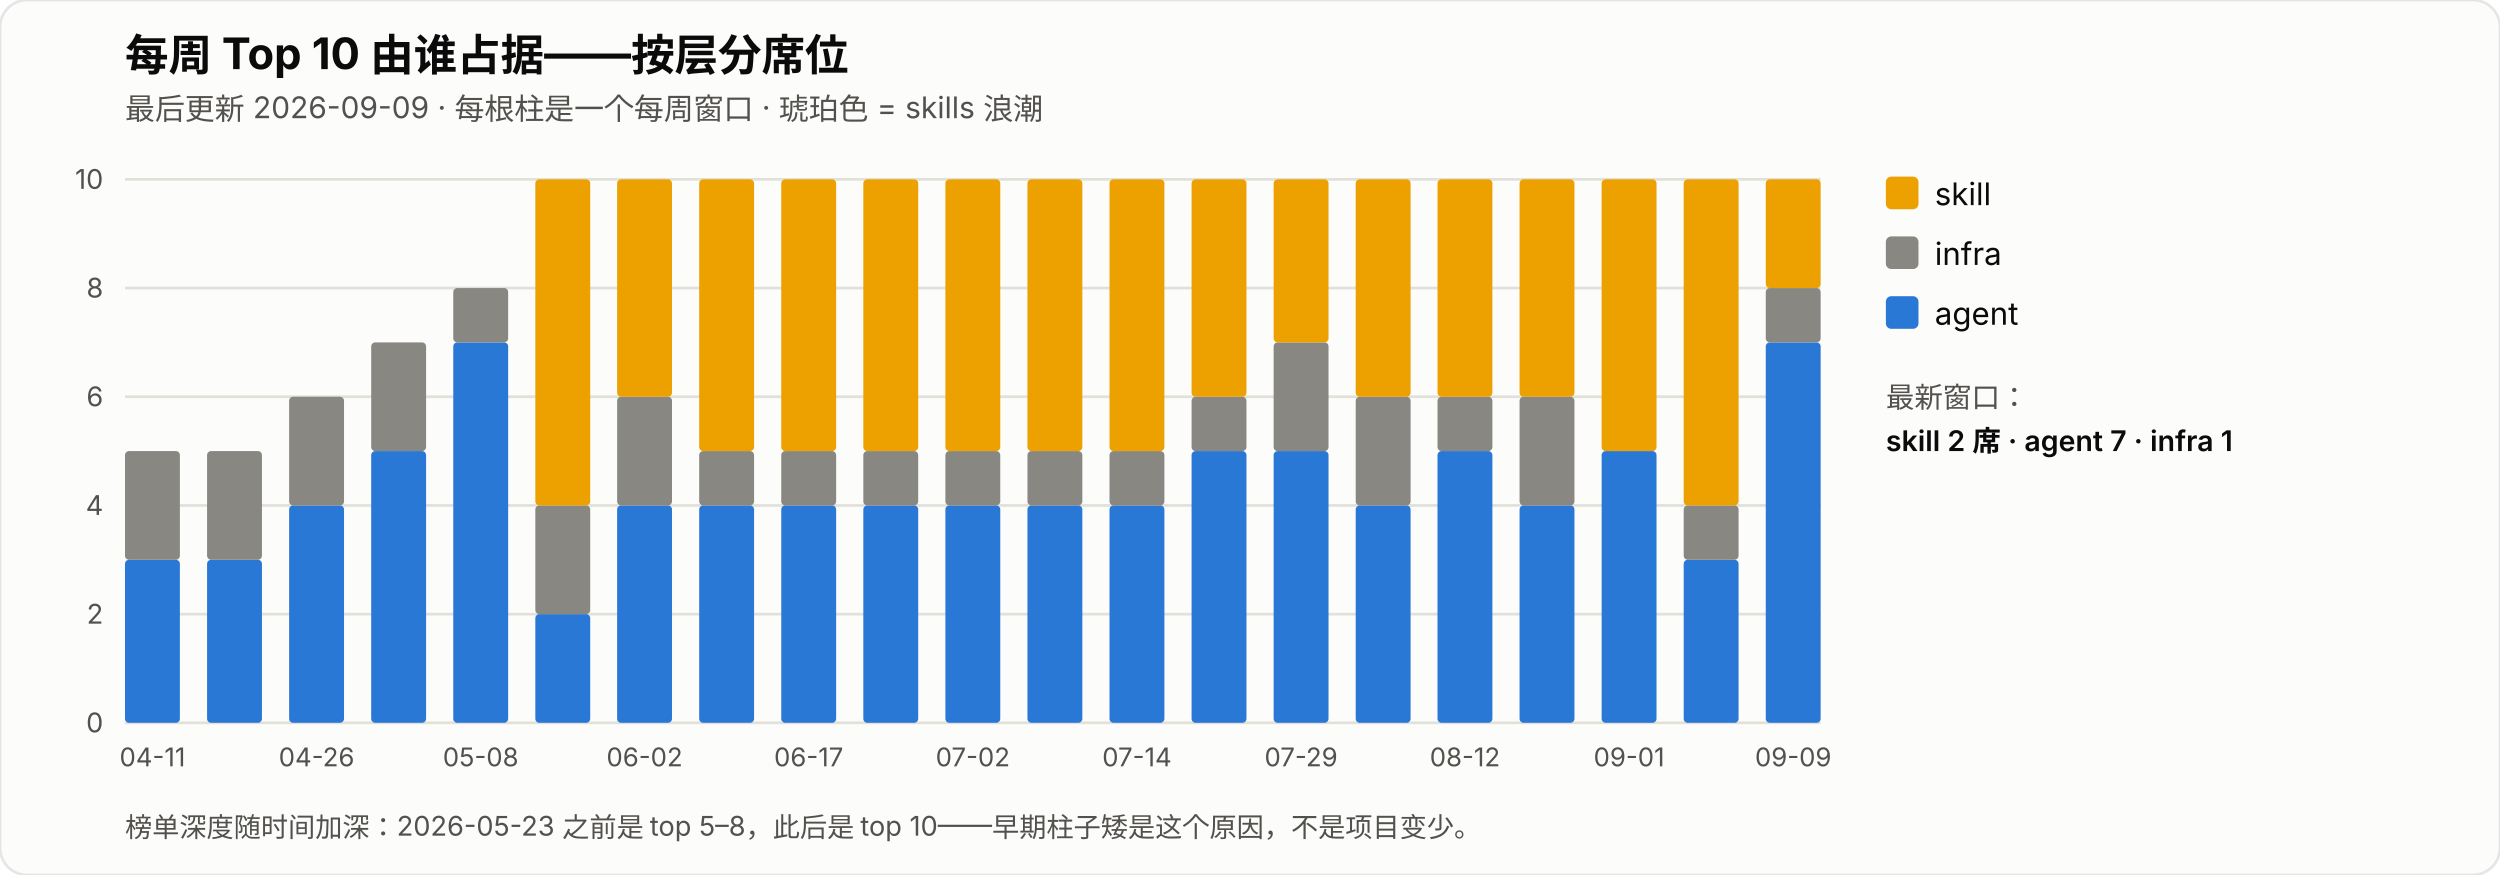
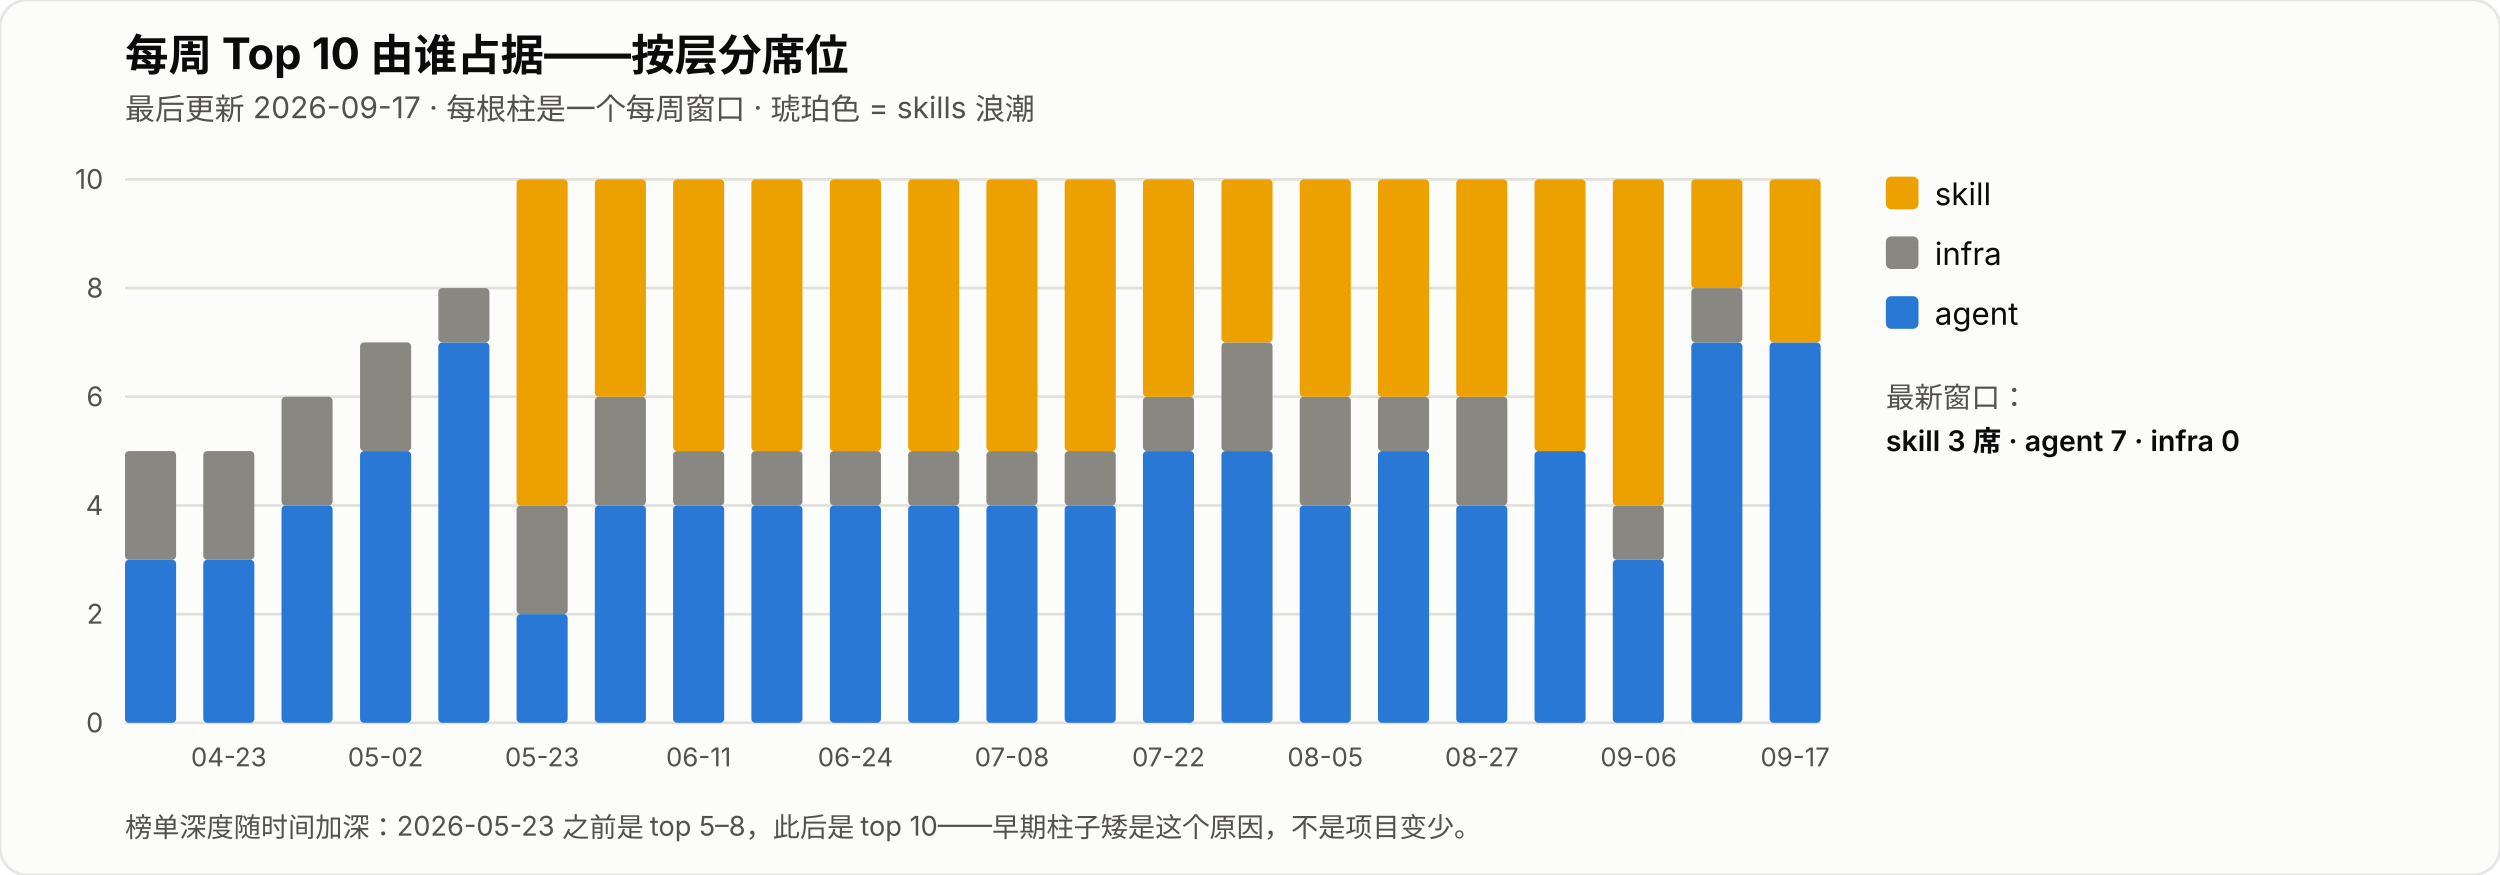
<svg xmlns="http://www.w3.org/2000/svg" width="920" height="322" viewBox="0 0 920 322" font-family="system-ui, -apple-system, sans-serif">
  <rect width="920" height="322" rx="10" fill="#fcfcfb" stroke="rgba(11,11,11,0.10)" />
  <text x="46" y="26" font-size="16" font-weight="700" fill="#0b0b0b">每周 Top 10 由谁占据——按层分席位</text>
-   <text x="46" y="44" font-size="11" fill="#52514e">最后更新 2026-09-09 · 每根柱是一个每周窗口 · 琥珀色 = skills 浪潮</text>
+   <text x="46" y="44" font-size="11" fill="#52514e">最后更新 2026-09-17 · 每根柱是一个每周窗口 · 琥珀色 = skills 浪潮</text>
  <line x1="46" y1="266.0" x2="670" y2="266.0" stroke="#e1e0d9" stroke-width="1" />
  <text x="38" y="269.5" font-size="10" fill="#52514e" text-anchor="end">0</text>
  <line x1="46" y1="226.0" x2="670" y2="226.0" stroke="#e1e0d9" stroke-width="1" />
  <text x="38" y="229.5" font-size="10" fill="#52514e" text-anchor="end">2</text>
  <line x1="46" y1="186.0" x2="670" y2="186.0" stroke="#e1e0d9" stroke-width="1" />
  <text x="38" y="189.5" font-size="10" fill="#52514e" text-anchor="end">4</text>
  <line x1="46" y1="146.0" x2="670" y2="146.0" stroke="#e1e0d9" stroke-width="1" />
  <text x="38" y="149.5" font-size="10" fill="#52514e" text-anchor="end">6</text>
  <line x1="46" y1="106.0" x2="670" y2="106.0" stroke="#e1e0d9" stroke-width="1" />
  <text x="38" y="109.5" font-size="10" fill="#52514e" text-anchor="end">8</text>
  <line x1="46" y1="66.0" x2="670" y2="66.0" stroke="#e1e0d9" stroke-width="1" />
  <text x="38" y="69.5" font-size="10" fill="#52514e" text-anchor="end">10</text>
-   <rect x="46.0" y="206.0" width="20.2" height="60.0" fill="#2a78d6" rx="1.5" />
-   <rect x="46.0" y="166.0" width="20.2" height="40.0" fill="#898781" rx="1.5" />
-   <text x="56.1" y="282" font-size="9.5" fill="#52514e" text-anchor="middle">04-11</text>
-   <rect x="76.2" y="206.0" width="20.2" height="60.0" fill="#2a78d6" rx="1.5" />
-   <rect x="76.2" y="166.0" width="20.2" height="40.0" fill="#898781" rx="1.5" />
-   <rect x="106.4" y="186.0" width="20.2" height="80.0" fill="#2a78d6" rx="1.5" />
-   <rect x="106.4" y="146.0" width="20.2" height="40.0" fill="#898781" rx="1.5" />
-   <text x="116.5" y="282" font-size="9.5" fill="#52514e" text-anchor="middle">04-26</text>
-   <rect x="136.6" y="166.0" width="20.2" height="100.0" fill="#2a78d6" rx="1.5" />
-   <rect x="136.6" y="126.0" width="20.2" height="40.0" fill="#898781" rx="1.5" />
-   <rect x="166.8" y="126.0" width="20.2" height="140.0" fill="#2a78d6" rx="1.5" />
-   <rect x="166.8" y="106.0" width="20.2" height="20.0" fill="#898781" rx="1.5" />
-   <text x="176.9" y="282" font-size="9.5" fill="#52514e" text-anchor="middle">05-08</text>
-   <rect x="197.0" y="226.0" width="20.2" height="40.0" fill="#2a78d6" rx="1.5" />
-   <rect x="197.0" y="186.0" width="20.2" height="40.0" fill="#898781" rx="1.5" />
-   <rect x="197.0" y="66.0" width="20.2" height="120.0" fill="#eda100" rx="1.5" />
-   <rect x="227.1" y="186.0" width="20.2" height="80.0" fill="#2a78d6" rx="1.5" />
-   <rect x="227.1" y="146.0" width="20.2" height="40.0" fill="#898781" rx="1.5" />
-   <rect x="227.1" y="66.0" width="20.2" height="80.0" fill="#eda100" rx="1.5" />
-   <text x="237.2" y="282" font-size="9.5" fill="#52514e" text-anchor="middle">06-02</text>
-   <rect x="257.3" y="186.0" width="20.2" height="80.0" fill="#2a78d6" rx="1.5" />
-   <rect x="257.3" y="166.0" width="20.2" height="20.0" fill="#898781" rx="1.5" />
-   <rect x="257.3" y="66.0" width="20.2" height="100.0" fill="#eda100" rx="1.5" />
-   <rect x="287.5" y="186.0" width="20.2" height="80.0" fill="#2a78d6" rx="1.5" />
-   <rect x="287.5" y="166.0" width="20.2" height="20.0" fill="#898781" rx="1.5" />
-   <rect x="287.5" y="66.0" width="20.2" height="100.0" fill="#eda100" rx="1.5" />
-   <text x="297.6" y="282" font-size="9.5" fill="#52514e" text-anchor="middle">06-17</text>
-   <rect x="317.7" y="186.0" width="20.2" height="80.0" fill="#2a78d6" rx="1.5" />
-   <rect x="317.7" y="166.0" width="20.2" height="20.0" fill="#898781" rx="1.5" />
-   <rect x="317.7" y="66.0" width="20.2" height="100.0" fill="#eda100" rx="1.5" />
-   <rect x="347.9" y="186.0" width="20.2" height="80.0" fill="#2a78d6" rx="1.5" />
-   <rect x="347.9" y="166.0" width="20.2" height="20.0" fill="#898781" rx="1.5" />
-   <rect x="347.9" y="66.0" width="20.2" height="100.0" fill="#eda100" rx="1.5" />
-   <text x="358.0" y="282" font-size="9.5" fill="#52514e" text-anchor="middle">07-02</text>
-   <rect x="378.1" y="186.0" width="20.2" height="80.0" fill="#2a78d6" rx="1.5" />
-   <rect x="378.1" y="166.0" width="20.2" height="20.0" fill="#898781" rx="1.5" />
-   <rect x="378.1" y="66.0" width="20.2" height="100.0" fill="#eda100" rx="1.5" />
-   <rect x="408.3" y="186.0" width="20.2" height="80.0" fill="#2a78d6" rx="1.5" />
-   <rect x="408.3" y="166.0" width="20.2" height="20.0" fill="#898781" rx="1.5" />
-   <rect x="408.3" y="66.0" width="20.2" height="100.0" fill="#eda100" rx="1.5" />
-   <text x="418.4" y="282" font-size="9.5" fill="#52514e" text-anchor="middle">07-14</text>
-   <rect x="438.5" y="166.0" width="20.2" height="100.0" fill="#2a78d6" rx="1.5" />
-   <rect x="438.5" y="146.0" width="20.2" height="20.0" fill="#898781" rx="1.5" />
-   <rect x="438.5" y="66.0" width="20.2" height="80.0" fill="#eda100" rx="1.5" />
-   <rect x="468.7" y="166.0" width="20.2" height="100.0" fill="#2a78d6" rx="1.5" />
-   <rect x="468.7" y="126.0" width="20.2" height="40.0" fill="#898781" rx="1.5" />
-   <rect x="468.7" y="66.0" width="20.2" height="60.0" fill="#eda100" rx="1.5" />
-   <text x="478.8" y="282" font-size="9.5" fill="#52514e" text-anchor="middle">07-29</text>
-   <rect x="498.9" y="186.0" width="20.2" height="80.0" fill="#2a78d6" rx="1.5" />
-   <rect x="498.9" y="146.0" width="20.2" height="40.0" fill="#898781" rx="1.5" />
-   <rect x="498.9" y="66.0" width="20.2" height="80.0" fill="#eda100" rx="1.5" />
-   <rect x="529.0" y="166.0" width="20.2" height="100.0" fill="#2a78d6" rx="1.5" />
-   <rect x="529.0" y="146.0" width="20.2" height="20.0" fill="#898781" rx="1.5" />
-   <rect x="529.0" y="66.0" width="20.2" height="80.0" fill="#eda100" rx="1.5" />
-   <text x="539.1" y="282" font-size="9.5" fill="#52514e" text-anchor="middle">08-12</text>
-   <rect x="559.2" y="186.0" width="20.2" height="80.0" fill="#2a78d6" rx="1.5" />
-   <rect x="559.2" y="146.0" width="20.2" height="40.0" fill="#898781" rx="1.5" />
-   <rect x="559.2" y="66.0" width="20.2" height="80.0" fill="#eda100" rx="1.5" />
-   <rect x="589.4" y="166.0" width="20.2" height="100.0" fill="#2a78d6" rx="1.5" />
-   <rect x="589.4" y="66.0" width="20.2" height="100.0" fill="#eda100" rx="1.5" />
-   <text x="599.5" y="282" font-size="9.5" fill="#52514e" text-anchor="middle">09-01</text>
-   <rect x="619.6" y="206.0" width="20.2" height="60.0" fill="#2a78d6" rx="1.5" />
-   <rect x="619.6" y="186.0" width="20.2" height="20.0" fill="#898781" rx="1.5" />
-   <rect x="619.6" y="66.0" width="20.2" height="120.0" fill="#eda100" rx="1.5" />
-   <rect x="649.8" y="126.0" width="20.2" height="140.0" fill="#2a78d6" rx="1.5" />
-   <rect x="649.8" y="106.0" width="20.2" height="20.0" fill="#898781" rx="1.5" />
-   <rect x="649.8" y="66.0" width="20.2" height="40.0" fill="#eda100" rx="1.5" />
-   <text x="659.9" y="282" font-size="9.5" fill="#52514e" text-anchor="middle">09-09</text>
+   <rect x="46.0" y="206.0" width="18.8" height="60.0" fill="#2a78d6" rx="1.5" />
+   <rect x="46.0" y="166.0" width="18.8" height="40.0" fill="#898781" rx="1.5" />
+   <rect x="74.8" y="206.0" width="18.8" height="60.0" fill="#2a78d6" rx="1.5" />
+   <rect x="74.8" y="166.0" width="18.8" height="40.0" fill="#898781" rx="1.5" />
+   <text x="84.2" y="282" font-size="9.5" fill="#52514e" text-anchor="middle">04-23</text>
+   <rect x="103.6" y="186.0" width="18.8" height="80.0" fill="#2a78d6" rx="1.5" />
+   <rect x="103.6" y="146.0" width="18.8" height="40.0" fill="#898781" rx="1.5" />
+   <rect x="132.5" y="166.0" width="18.8" height="100.0" fill="#2a78d6" rx="1.5" />
+   <rect x="132.5" y="126.0" width="18.8" height="40.0" fill="#898781" rx="1.5" />
+   <text x="141.9" y="282" font-size="9.5" fill="#52514e" text-anchor="middle">05-02</text>
+   <rect x="161.3" y="126.0" width="18.8" height="140.0" fill="#2a78d6" rx="1.5" />
+   <rect x="161.3" y="106.0" width="18.8" height="20.0" fill="#898781" rx="1.5" />
+   <rect x="190.1" y="226.0" width="18.8" height="40.0" fill="#2a78d6" rx="1.5" />
+   <rect x="190.1" y="186.0" width="18.8" height="40.0" fill="#898781" rx="1.5" />
+   <rect x="190.1" y="66.0" width="18.8" height="120.0" fill="#eda100" rx="1.5" />
+   <text x="199.5" y="282" font-size="9.5" fill="#52514e" text-anchor="middle">05-23</text>
+   <rect x="218.9" y="186.0" width="18.8" height="80.0" fill="#2a78d6" rx="1.5" />
+   <rect x="218.9" y="146.0" width="18.8" height="40.0" fill="#898781" rx="1.5" />
+   <rect x="218.9" y="66.0" width="18.8" height="80.0" fill="#eda100" rx="1.5" />
+   <rect x="247.7" y="186.0" width="18.8" height="80.0" fill="#2a78d6" rx="1.5" />
+   <rect x="247.7" y="166.0" width="18.8" height="20.0" fill="#898781" rx="1.5" />
+   <rect x="247.7" y="66.0" width="18.8" height="100.0" fill="#eda100" rx="1.5" />
+   <text x="257.1" y="282" font-size="9.5" fill="#52514e" text-anchor="middle">06-11</text>
+   <rect x="276.5" y="186.0" width="18.8" height="80.0" fill="#2a78d6" rx="1.5" />
+   <rect x="276.5" y="166.0" width="18.8" height="20.0" fill="#898781" rx="1.5" />
+   <rect x="276.5" y="66.0" width="18.8" height="100.0" fill="#eda100" rx="1.5" />
+   <rect x="305.4" y="186.0" width="18.8" height="80.0" fill="#2a78d6" rx="1.5" />
+   <rect x="305.4" y="166.0" width="18.8" height="20.0" fill="#898781" rx="1.5" />
+   <rect x="305.4" y="66.0" width="18.8" height="100.0" fill="#eda100" rx="1.5" />
+   <text x="314.8" y="282" font-size="9.5" fill="#52514e" text-anchor="middle">06-24</text>
+   <rect x="334.2" y="186.0" width="18.8" height="80.0" fill="#2a78d6" rx="1.5" />
+   <rect x="334.2" y="166.0" width="18.8" height="20.0" fill="#898781" rx="1.5" />
+   <rect x="334.2" y="66.0" width="18.8" height="100.0" fill="#eda100" rx="1.5" />
+   <rect x="363.0" y="186.0" width="18.8" height="80.0" fill="#2a78d6" rx="1.5" />
+   <rect x="363.0" y="166.0" width="18.8" height="20.0" fill="#898781" rx="1.5" />
+   <rect x="363.0" y="66.0" width="18.8" height="100.0" fill="#eda100" rx="1.5" />
+   <text x="372.4" y="282" font-size="9.5" fill="#52514e" text-anchor="middle">07-08</text>
+   <rect x="391.8" y="186.0" width="18.8" height="80.0" fill="#2a78d6" rx="1.5" />
+   <rect x="391.8" y="166.0" width="18.8" height="20.0" fill="#898781" rx="1.5" />
+   <rect x="391.8" y="66.0" width="18.8" height="100.0" fill="#eda100" rx="1.5" />
+   <rect x="420.6" y="166.0" width="18.8" height="100.0" fill="#2a78d6" rx="1.5" />
+   <rect x="420.6" y="146.0" width="18.8" height="20.0" fill="#898781" rx="1.5" />
+   <rect x="420.6" y="66.0" width="18.8" height="80.0" fill="#eda100" rx="1.5" />
+   <text x="430.0" y="282" font-size="9.5" fill="#52514e" text-anchor="middle">07-22</text>
+   <rect x="449.5" y="166.0" width="18.8" height="100.0" fill="#2a78d6" rx="1.5" />
+   <rect x="449.5" y="126.0" width="18.8" height="40.0" fill="#898781" rx="1.5" />
+   <rect x="449.5" y="66.0" width="18.8" height="60.0" fill="#eda100" rx="1.5" />
+   <rect x="478.3" y="186.0" width="18.8" height="80.0" fill="#2a78d6" rx="1.5" />
+   <rect x="478.3" y="146.0" width="18.8" height="40.0" fill="#898781" rx="1.5" />
+   <rect x="478.3" y="66.0" width="18.8" height="80.0" fill="#eda100" rx="1.5" />
+   <text x="487.7" y="282" font-size="9.5" fill="#52514e" text-anchor="middle">08-05</text>
+   <rect x="507.1" y="166.0" width="18.8" height="100.0" fill="#2a78d6" rx="1.5" />
+   <rect x="507.1" y="146.0" width="18.8" height="20.0" fill="#898781" rx="1.5" />
+   <rect x="507.1" y="66.0" width="18.8" height="80.0" fill="#eda100" rx="1.5" />
+   <rect x="535.9" y="186.0" width="18.8" height="80.0" fill="#2a78d6" rx="1.5" />
+   <rect x="535.9" y="146.0" width="18.8" height="40.0" fill="#898781" rx="1.5" />
+   <rect x="535.9" y="66.0" width="18.8" height="80.0" fill="#eda100" rx="1.5" />
+   <text x="545.3" y="282" font-size="9.5" fill="#52514e" text-anchor="middle">08-27</text>
+   <rect x="564.7" y="166.0" width="18.8" height="100.0" fill="#2a78d6" rx="1.5" />
+   <rect x="564.7" y="66.0" width="18.8" height="100.0" fill="#eda100" rx="1.5" />
+   <rect x="593.5" y="206.0" width="18.8" height="60.0" fill="#2a78d6" rx="1.5" />
+   <rect x="593.5" y="186.0" width="18.8" height="20.0" fill="#898781" rx="1.5" />
+   <rect x="593.5" y="66.0" width="18.8" height="120.0" fill="#eda100" rx="1.5" />
+   <text x="603.0" y="282" font-size="9.5" fill="#52514e" text-anchor="middle">09-06</text>
+   <rect x="622.4" y="126.0" width="18.8" height="140.0" fill="#2a78d6" rx="1.5" />
+   <rect x="622.4" y="106.0" width="18.8" height="20.0" fill="#898781" rx="1.5" />
+   <rect x="622.4" y="66.0" width="18.8" height="40.0" fill="#eda100" rx="1.5" />
+   <rect x="651.2" y="126.0" width="18.8" height="140.0" fill="#2a78d6" rx="1.5" />
+   <rect x="651.2" y="66.0" width="18.8" height="60.0" fill="#eda100" rx="1.5" />
+   <text x="660.6" y="282" font-size="9.5" fill="#52514e" text-anchor="middle">09-17</text>
  <rect x="694" y="65" width="12" height="12" rx="2" fill="#eda100" />
  <text x="712" y="75.5" font-size="11.5" fill="#0b0b0b">skill</text>
  <rect x="694" y="87" width="12" height="12" rx="2" fill="#898781" />
  <text x="712" y="97.5" font-size="11.5" fill="#0b0b0b">infra</text>
  <rect x="694" y="109" width="12" height="12" rx="2" fill="#2a78d6" />
  <text x="712" y="119.5" font-size="11.5" fill="#0b0b0b">agent</text>
  <text x="694" y="150" font-size="10.5" fill="#52514e">最新窗口：</text>
-   <text x="694" y="166" font-size="10.5" font-weight="600" fill="#0b0b0b">skill 2 席 · agent 7 · infra 1</text>
+   <text x="694" y="166" font-size="10.5" font-weight="600" fill="#0b0b0b">skill 3 席 · agent 7 · infra 0</text>
  <text x="46" y="308" font-size="10" fill="#52514e">榜单深度随时间加深：2026-05-23 之前是 top 5–8，此后是 top 10——早期柱子矮是这个原因，不是项目变少。</text>
</svg>
